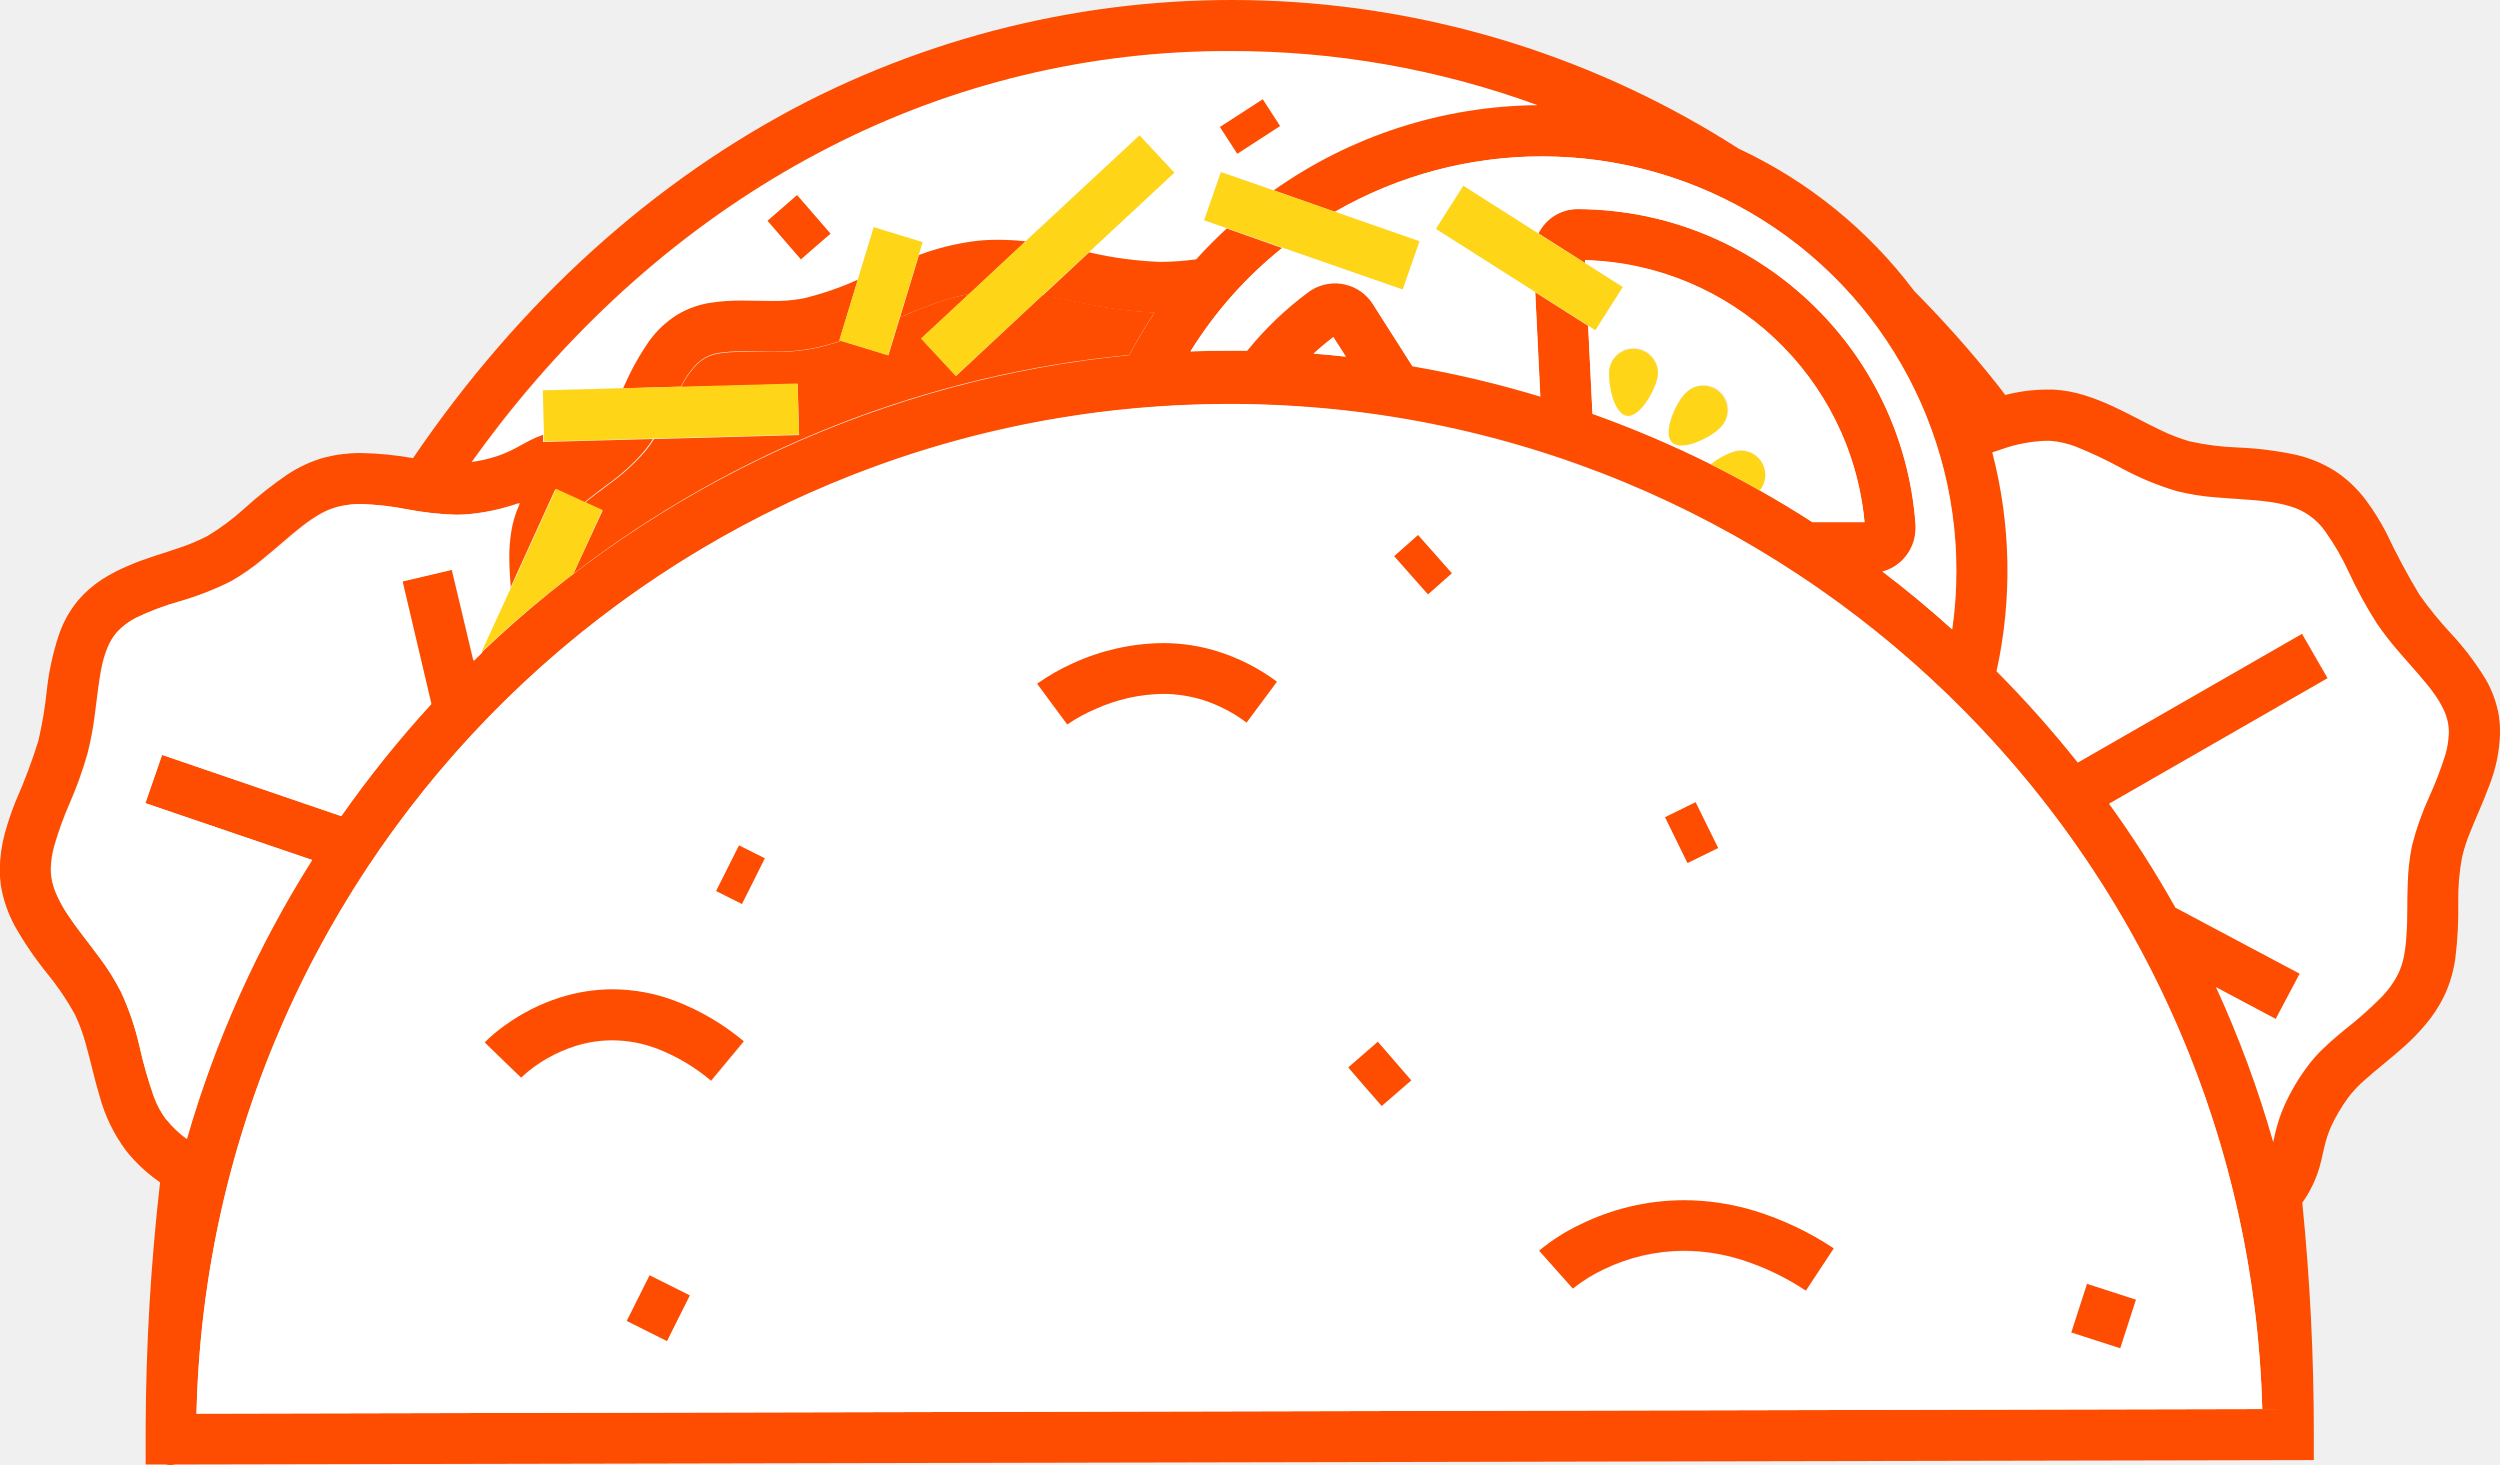
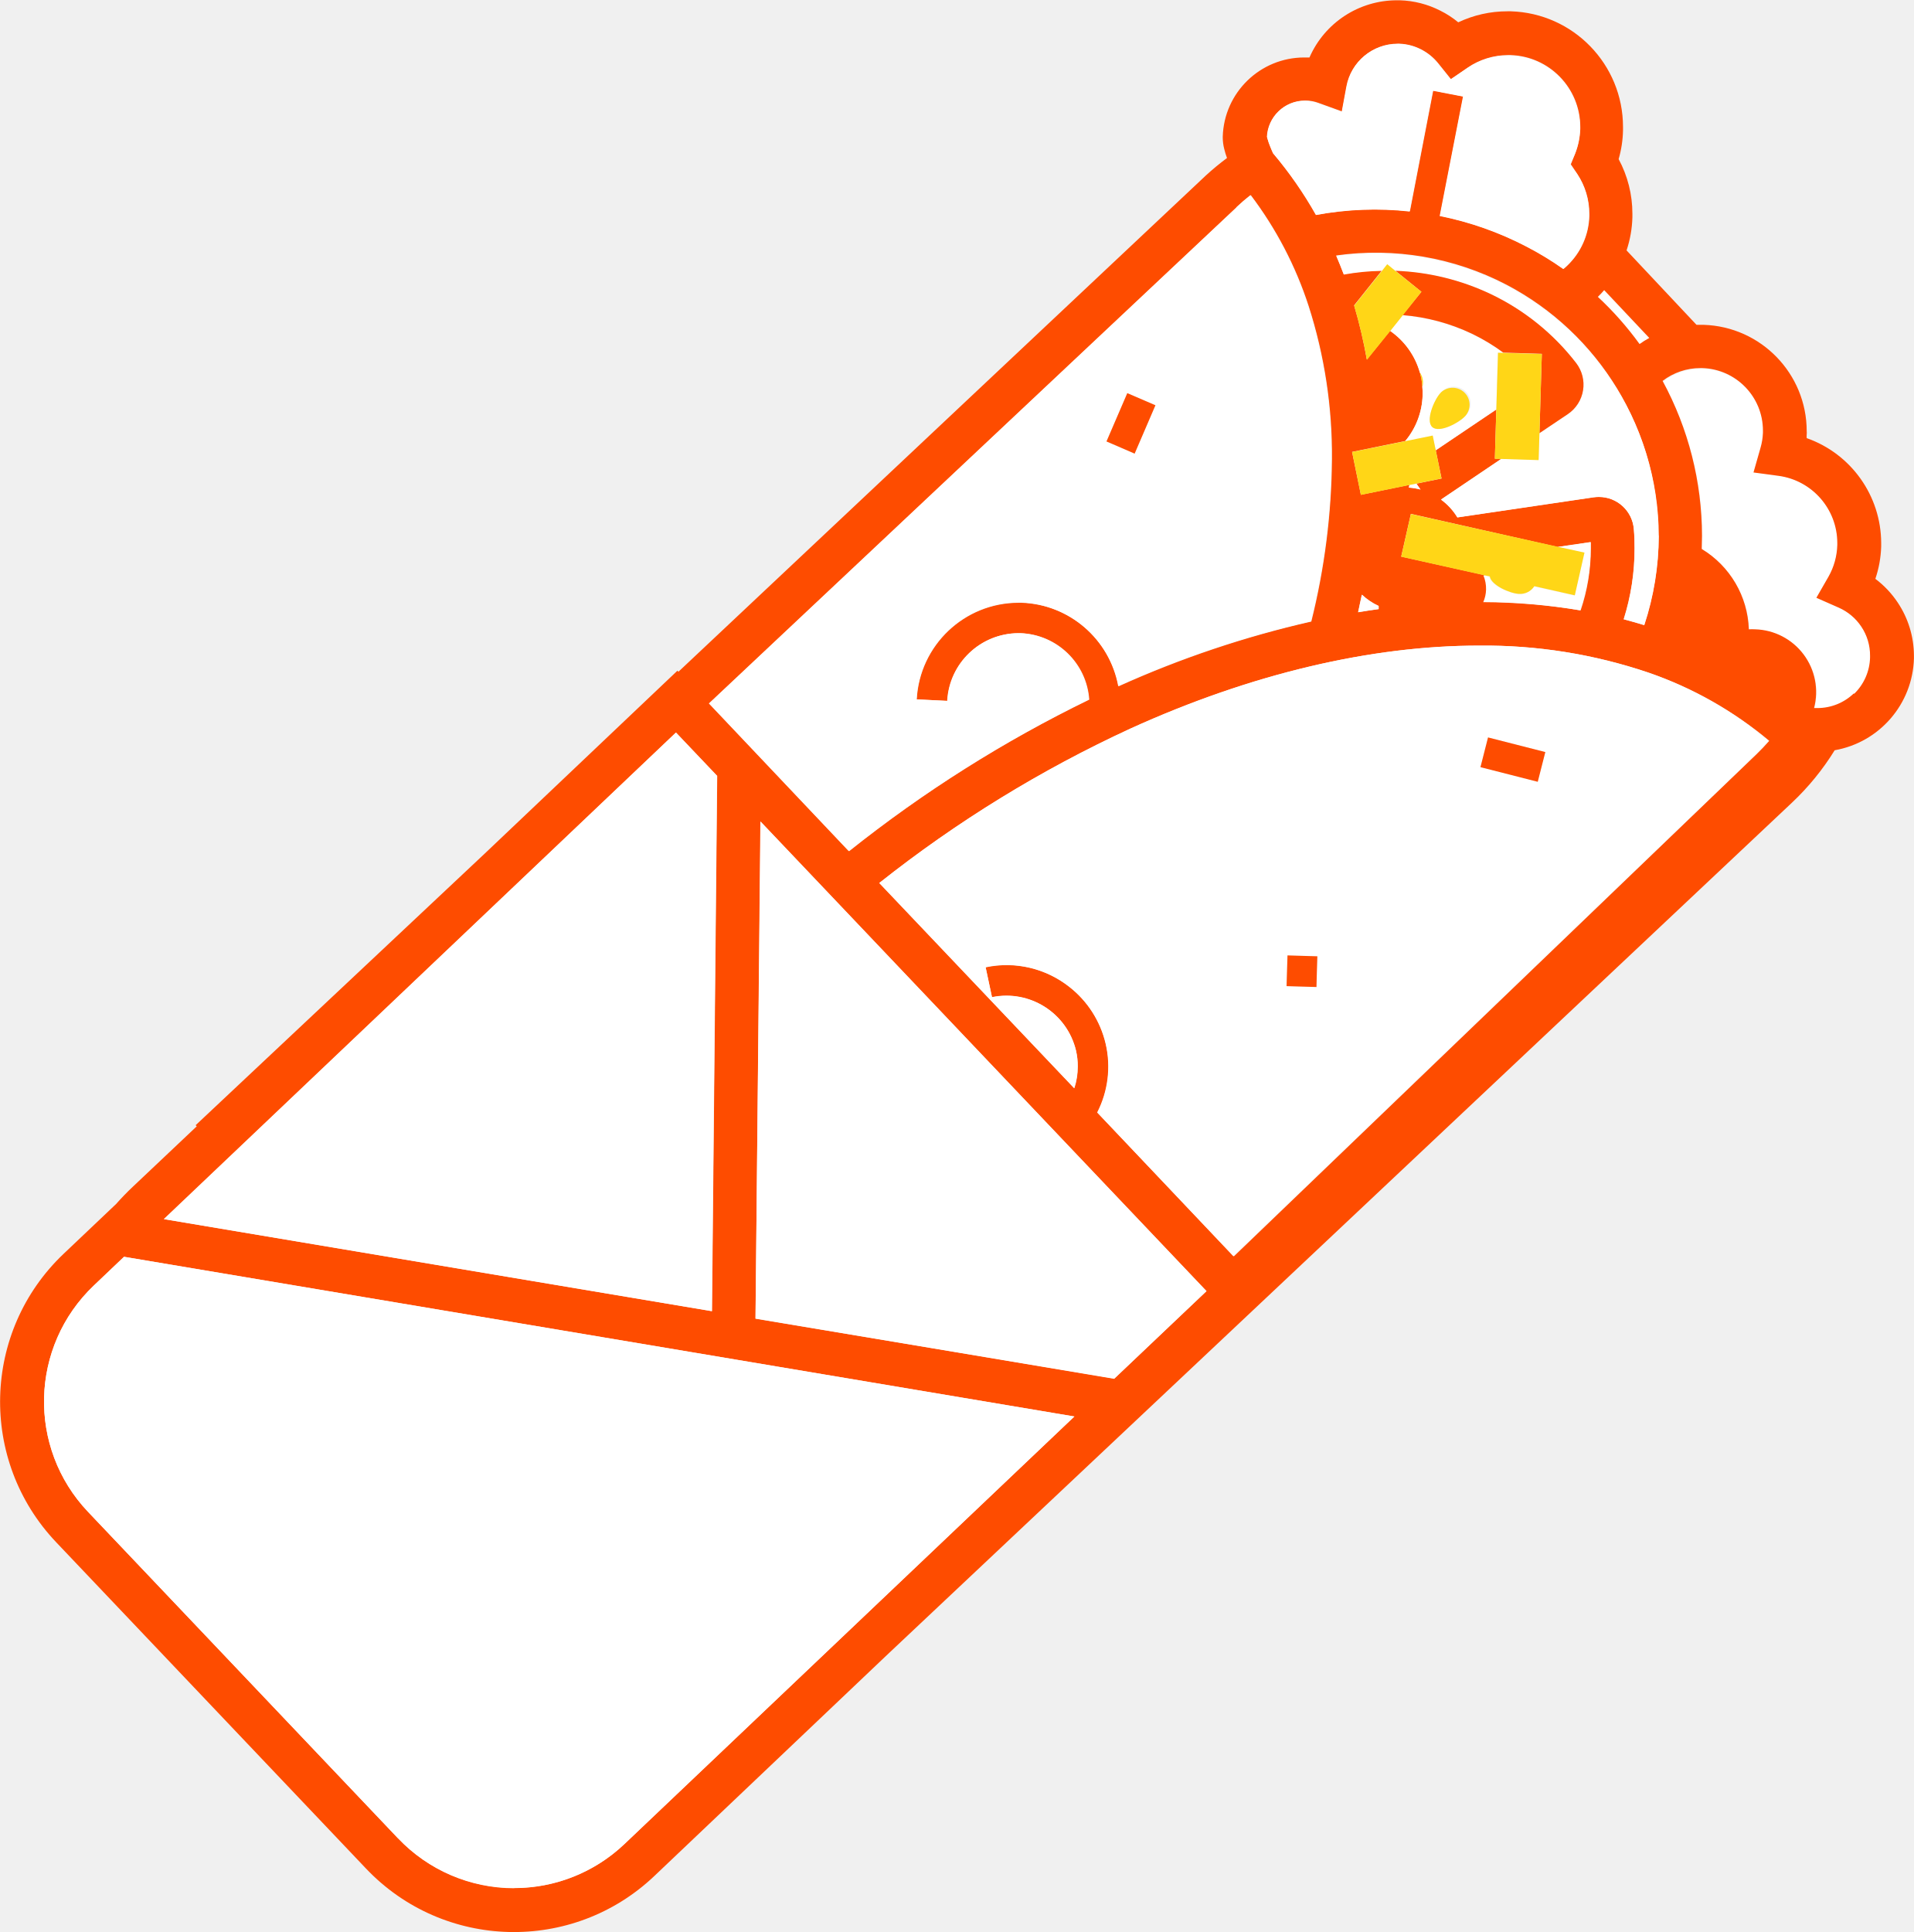
- <svg xmlns="http://www.w3.org/2000/svg" id="b2d6bf8c-a5b5-4c20-b9d7-345f7ef345c7" data-name="Layer 9" viewBox="0 0 346.71 203.17">
-   <path d="M154.94,169.15l.21-.45a36.44,36.44,0,0,1,3.41-6.1,14.17,14.17,0,0,1,3.93-3.67h0a12.91,12.91,0,0,1,4.57-1.63,27.09,27.09,0,0,1,4.41-.3c1.41,0,2.83.05,4.13.05a21.23,21.23,0,0,0,4.21-.33,41.31,41.31,0,0,0,7.67-2.62l2.2-7.28,6.78,2.06-.54,1.79c.36-.13.7-.26,1.08-.38a34.5,34.5,0,0,1,7-1.58,26,26,0,0,1,2.92-.14,33.89,33.89,0,0,1,3.77.21l15.82-14.7,4.83,5.18-11.83,11a52.7,52.7,0,0,0,9.92,1.33h.07a39.6,39.6,0,0,0,4.87-.36c.75-.83,1.51-1.65,2.31-2.43.63-.63,1.28-1.25,1.93-1.85l-3.12-1.09,2.31-6.72,7.28,2.53a64.3,64.3,0,0,1,36.64-11.8,123.44,123.44,0,0,0-42.7-7.53,120.47,120.47,0,0,0-55.31,13.31c-17.06,8.72-32.5,21.59-45.53,38.2-1.41,1.78-2.75,3.6-4.08,5.46a19.41,19.41,0,0,0,3.69-.87,17.35,17.35,0,0,0,3-1.37c.64-.35,1.36-.76,2.22-1.15.31-.13.64-.27,1-.39l-.16-6.12Z" transform="translate(-68.52 -115.31)" style="fill:#fff" />
-   <path d="M407.67,220.05a11.79,11.79,0,0,0,.5-3.18,6.58,6.58,0,0,0-.08-1.09,7.53,7.53,0,0,0-.66-2.13,14.76,14.76,0,0,0-1.42-2.31c-1.18-1.62-2.83-3.38-4.49-5.33a42.66,42.66,0,0,1-3.33-4.25,61.52,61.52,0,0,1-3.88-7.08,34.76,34.76,0,0,0-3.33-5.76,9,9,0,0,0-4.83-3.41,19.28,19.28,0,0,0-3-.63c-2.19-.31-4.72-.38-7.37-.62a31.09,31.09,0,0,1-5.42-.88,39.63,39.63,0,0,1-7.56-3.13,59.26,59.26,0,0,0-6.34-3,12.65,12.65,0,0,0-3.54-.81h-.67a20.15,20.15,0,0,0-6.09,1.16c-.43.13-.88.29-1.32.45a65.05,65.05,0,0,1,.59,30.36,153.54,153.54,0,0,1,11.26,12.66l31.1-17.85,3.54,6.14L361,226.78a150.47,150.47,0,0,1,9.21,14.38l17.24,9.17-1.66,3.13h0l-1.67,3.12-8.29-4.41a148.66,148.66,0,0,1,7.92,21.51c0-.2.09-.42.15-.65a23.57,23.57,0,0,1,1-3.45,28.46,28.46,0,0,1,3.39-6.13,20.58,20.58,0,0,1,2.58-2.93c.92-.88,1.88-1.69,2.84-2.47a54.2,54.2,0,0,0,5.14-4.56,13.46,13.46,0,0,0,2.23-3.12,9.83,9.83,0,0,0,.78-2.37,19.47,19.47,0,0,0,.37-3c.14-2.12.08-4.6.19-7.18a29.72,29.72,0,0,1,.63-5.31,39.2,39.2,0,0,1,2.38-6.75A51.26,51.26,0,0,0,407.67,220.05Z" transform="translate(-68.52 -115.31)" style="fill:#fff" />
-   <polygon points="284.8 54.09 284.8 54.09 284.8 54.09 284.8 54.09" style="fill:#fe4c00" />
-   <path d="M415.1,214.74a15.18,15.18,0,0,0-1.9-5.3,38.82,38.82,0,0,0-4.7-6.19,53.33,53.33,0,0,1-4.42-5.42,95.23,95.23,0,0,1-4.6-8.59,33.24,33.24,0,0,0-2.88-4.61,17.07,17.07,0,0,0-4.25-4,17.65,17.65,0,0,0-5.48-2.26,48,48,0,0,0-8-1,36.67,36.67,0,0,1-6.68-.85,25.21,25.21,0,0,1-4-1.54c-2.12-1-4.35-2.26-6.78-3.38a32.24,32.24,0,0,0-3.83-1.48,18,18,0,0,0-4.25-.78c-.36,0-.7,0-1.08,0a23.27,23.27,0,0,0-5.63.75c-.4-.52-.79-1.05-1.2-1.56A155.05,155.05,0,0,0,334,155.68a64.71,64.71,0,0,0-24.37-19.76,130.18,130.18,0,0,0-129.14-6.55c-21.15,10.82-39.82,27.62-54.69,49.48a44.7,44.7,0,0,0-7.21-.71,20.12,20.12,0,0,0-5.12.63h0a18.31,18.31,0,0,0-5.08,2.34,56,56,0,0,0-6,4.74,32,32,0,0,1-5.14,3.82,27.65,27.65,0,0,1-3.81,1.6c-2.12.75-4.62,1.41-7.08,2.48a24.22,24.22,0,0,0-3.68,1.91,15.51,15.51,0,0,0-3.34,2.92,15.24,15.24,0,0,0-2.73,5A37.38,37.38,0,0,0,75,211.15a55.51,55.51,0,0,1-1.16,6.9,74.68,74.68,0,0,1-3.07,8.19,40.85,40.85,0,0,0-1.57,4.6,20.2,20.2,0,0,0-.71,5.07,16.3,16.3,0,0,0,.15,2.21h0a18,18,0,0,0,1.93,5.61,48.65,48.65,0,0,0,4.55,6.66A36.84,36.84,0,0,1,78.91,256h0a23.91,23.91,0,0,1,1.48,4c.65,2.24,1.17,4.76,1.94,7.32A22.57,22.57,0,0,0,86,274.89l.71.93-.71-.93a22,22,0,0,0,4.4,4.17l.32.23a308.76,308.76,0,0,0-2,34v1.65h0v3.47H91.5a2.94,2.94,0,0,0,1.32,0l296.59-.61v-3.54a319.87,319.87,0,0,0-1.6-32.16,15.85,15.85,0,0,0,1.41-2.38,16,16,0,0,0,1.18-3.3c.18-.71.31-1.42.46-2a16.41,16.41,0,0,1,.92-2.83,23.64,23.64,0,0,1,2.35-4,15.74,15.74,0,0,1,2.44-2.59c1.56-1.41,3.54-2.9,5.54-4.71a29.16,29.16,0,0,0,2.88-3,19.36,19.36,0,0,0,2.45-3.75,17.93,17.93,0,0,0,1.6-5.36,55.86,55.86,0,0,0,.4-7.65,31.62,31.62,0,0,1,.53-6.37,22.9,22.9,0,0,1,1.16-3.54c.76-1.92,1.74-4,2.57-6.25a21.59,21.59,0,0,0,1.54-7.44A15.38,15.38,0,0,0,415.1,214.74Zm-12.66,23.12c-.11,2.58,0,5-.18,7.18a22.37,22.37,0,0,1-.37,3,10.32,10.32,0,0,1-.79,2.37,13.17,13.17,0,0,1-2.23,3.12,53,53,0,0,1-5.14,4.56c-.94.78-1.9,1.59-2.83,2.47a19.41,19.41,0,0,0-2.58,2.93,28.07,28.07,0,0,0-3.4,6.13,24.86,24.86,0,0,0-1,3.45c-.05.23-.1.45-.14.65a150.11,150.11,0,0,0-7.95-21.52l8.29,4.41,1.66-3.13,1.66-3.13-17.23-9.16A149.92,149.92,0,0,0,361,226.77l30.31-17.41-3.54-6.14-31.1,17.86a152.18,152.18,0,0,0-11.27-12.67,64.92,64.92,0,0,0-.59-30.36l1.33-.45a20.41,20.41,0,0,1,6.09-1.16h.67a12.75,12.75,0,0,1,3.54.82,60.11,60.11,0,0,1,6.34,3,40.23,40.23,0,0,0,7.55,3.14,32.18,32.18,0,0,0,5.43.88c2.65.23,5.18.31,7.36.61a19.4,19.4,0,0,1,3,.63,9,9,0,0,1,4.83,3.42,35,35,0,0,1,3.33,5.75,60.16,60.16,0,0,0,3.88,7.09,43.84,43.84,0,0,0,3.33,4.25c1.68,1.94,3.31,3.7,4.49,5.32a14.8,14.8,0,0,1,1.41,2.32,7.49,7.49,0,0,1,.67,2.12,8,8,0,0,1,.08,1.09,12.21,12.21,0,0,1-.51,3.18,51.26,51.26,0,0,1-2.21,5.75,39.8,39.8,0,0,0-2.38,6.75A29.53,29.53,0,0,0,402.44,237.86ZM91.52,270.54h0a12.51,12.51,0,0,1-1.7-3.21,62.67,62.67,0,0,1-1.93-6.75,38,38,0,0,0-2.62-7.75L85,252.3l.26.53a32.13,32.13,0,0,0-2.91-4.66c-1.57-2.12-3.18-4.09-4.4-5.94a18.33,18.33,0,0,1-1.52-2.7,9.28,9.28,0,0,1-.78-2.46,10,10,0,0,1-.1-1.22,12.86,12.86,0,0,1,.49-3.26,48,48,0,0,1,2.13-5.88,54.13,54.13,0,0,0,2.48-6.91,43.6,43.6,0,0,0,1-5.31c.35-2.56.59-5,1-6.89a14.68,14.68,0,0,1,.81-2.59,7.38,7.38,0,0,1,1.14-1.88,9,9,0,0,1,2.59-2,34.72,34.72,0,0,1,6.11-2.39,42.57,42.57,0,0,0,7.25-2.83,30.72,30.72,0,0,0,4.42-3.09c2-1.62,3.81-3.29,5.51-4.6a22,22,0,0,1,2.48-1.67,9.84,9.84,0,0,1,2.3-.94h0a12,12,0,0,1,3.27-.39,38.1,38.1,0,0,1,6.21.71,44.94,44.94,0,0,0,6.94.77q.91,0,1.83-.09h0a29.47,29.47,0,0,0,6.63-1.42l.3-.12-.15.3a15.13,15.13,0,0,0-1.09,3.72,22,22,0,0,0-.26,3.54c0,1.46.11,2.83.2,4.11v.43l6.37-14,4,1.84c.91-.76,2-1.55,3.11-2.41a29,29,0,0,0,5.29-4.79,16.77,16.77,0,0,0,1.15-1.61l-15.23.41v-1c-.34.13-.7.26-1,.39-.87.39-1.58.8-2.23,1.15a18.19,18.19,0,0,1-3,1.38,20.18,20.18,0,0,1-3.69.86q2-2.79,4.08-5.46c13-16.61,28.48-29.48,45.53-38.2A120.59,120.59,0,0,1,239,122.39a123.17,123.17,0,0,1,42.78,7.51,64.29,64.29,0,0,0-36.59,11.8l8.5,3a57.45,57.45,0,0,1,85.58,57.9q-4.65-4.19-9.65-8a6.11,6.11,0,0,0,2.79-1.62,6.21,6.21,0,0,0,1.8-4.38,2.94,2.94,0,0,0,0-.42,47.18,47.18,0,0,0-46.85-43.86h0a6,6,0,0,0-5.46,3.37l6.46,4.1v-.37a40.1,40.1,0,0,1,38.74,36.32h-7.23c-2.38-1.54-4.81-3-7.29-4.4-2.22-1.26-4.48-2.46-6.77-3.62a150.77,150.77,0,0,0-16.44-7l-.6-12.22-7.33-4.65.71,14.48a148,148,0,0,0-17.74-4.21l-5.49-8.62a6.23,6.23,0,0,0-8.6-1.9l-.34.23a47.15,47.15,0,0,0-8.5,8.14H239c-1.81,0-3.6,0-5.4.11a57,57,0,0,1,12.75-14.36L238.66,147c-.66.6-1.3,1.22-1.93,1.85-.8.78-1.56,1.6-2.31,2.43a39.74,39.74,0,0,1-4.87.36h-.08a52.49,52.49,0,0,1-9.91-1.33l-6.44,6c1.42.24,2.9.53,4.4.83a67.32,67.32,0,0,0,11.12,1.54,64.75,64.75,0,0,0-3.5,5.89,151.1,151.1,0,0,0-89.88,41.29l-1.1,1.07-3-12.62-6.89,1.62,4,17a152.75,152.75,0,0,0-12.49,15.54L91,220l-2.3,6.7,23.13,7.88a150.18,150.18,0,0,0-17.37,38.68,15.09,15.09,0,0,1-2.88-2.71Zm4.25,40.82a143.29,143.29,0,0,1,286.49-.64Zm157.66-149.3,1.72,2.71c-1.48-.16-3-.3-4.46-.42C251.59,163.55,252.5,162.79,253.43,162.06Z" transform="translate(-68.52 -115.31)" style="fill:#fe4c00" />
-   <path d="M94.4,273.26a149.93,149.93,0,0,1,17.38-38.69l-23.13-7.88L91,220l24.87,8.5a152.87,152.87,0,0,1,12.49-15.55l-4-17,6.89-1.62,3,12.62,1.1-1.07,4-8.71v-.43c-.09-1.27-.19-2.65-.2-4.11a22,22,0,0,1,.27-3.54,14.52,14.52,0,0,1,1.09-3.71h0c0-.11.1-.2.15-.31l-.31.12a29.47,29.47,0,0,1-6.63,1.42h0c-.6.06-1.21.09-1.82.09a43.74,43.74,0,0,1-6.94-.77,38.23,38.23,0,0,0-6.21-.71,12.07,12.07,0,0,0-3.28.39h0a10.11,10.11,0,0,0-2.3,1,21.82,21.82,0,0,0-2.47,1.67c-1.71,1.31-3.51,3-5.52,4.6a30.24,30.24,0,0,1-4.41,3,42.89,42.89,0,0,1-7.25,2.83A35.61,35.61,0,0,0,87.33,201a9.14,9.14,0,0,0-2.59,2A7.16,7.16,0,0,0,83.6,205a14.29,14.29,0,0,0-.86,2.64c-.45,2-.71,4.33-1,6.89a43.6,43.6,0,0,1-1,5.31,54.13,54.13,0,0,1-2.48,6.91,48,48,0,0,0-2.13,5.88,12.86,12.86,0,0,0-.49,3.26,8.35,8.35,0,0,0,.09,1.22,9.62,9.62,0,0,0,.76,2.46,17.91,17.91,0,0,0,1.5,2.67c1.21,1.85,2.84,3.81,4.39,5.94a30.93,30.93,0,0,1,2.92,4.67l-.26-.54.26.54a38,38,0,0,1,2.62,7.74,61,61,0,0,0,1.95,6.78,12.64,12.64,0,0,0,1.74,3.21h0A14.94,14.94,0,0,0,94.4,273.26Z" transform="translate(-68.52 -115.31)" style="fill:#fff" />
-   <polygon points="0.24 123.41 0.15 122.82 0.15 122.82 0.24 123.41" style="fill:#fe4c00" />
-   <polygon points="65.28 71.22 65.05 71.24 65.05 71.24 65.28 71.22" style="fill:#fe4c00" />
-   <path d="M148.05,194.87a149.63,149.63,0,0,1,77.09-30.33,64.75,64.75,0,0,1,3.5-5.89,67.06,67.06,0,0,1-11.12-1.56c-1.51-.31-3-.6-4.41-.84l-12,11.2-4.82-5.19,6.68-6.22a38,38,0,0,0-6.57,2c-1,.4-2,.83-3.06,1.27l-1.61,5.27-6.55-2a32.93,32.93,0,0,1-3.92,1.08h0a27.78,27.78,0,0,1-5.61.46c-1.49,0-2.88,0-4.14,0a20.48,20.48,0,0,0-3.22.2,5.85,5.85,0,0,0-2.07.71h0a6.33,6.33,0,0,0-1.46,1.27,12.55,12.55,0,0,0-1.42,2c-.13.22-.25.46-.37.71l16.18-.44.2,7.08-20.12.55a16.77,16.77,0,0,1-1.15,1.61,29.26,29.26,0,0,1-5.28,4.79c-1.14.86-2.21,1.65-3.12,2.41l2.42,1.1Z" transform="translate(-68.52 -115.31)" style="fill:#fe4c00" />
-   <polygon points="93.97 43.63 93.97 43.63 93.97 43.63 93.97 43.63" style="fill:#fe4c00" />
-   <path d="M210.75,148.78a33.89,33.89,0,0,0-3.77-.21,26.12,26.12,0,0,0-2.93.14,34.8,34.8,0,0,0-7,1.58l-1.08.38-2.63,8.65c1-.44,2-.87,3.06-1.27a37.5,37.5,0,0,1,6.57-2Z" transform="translate(-68.52 -115.31)" style="fill:#fe4c00" />
-   <polygon points="71.84 70.02 71.84 70.02 71.84 70.02 71.84 70.02" style="fill:#fe4c00" />
-   <path d="M187.48,154.1a41.31,41.31,0,0,1-7.67,2.62,21.23,21.23,0,0,1-4.21.33c-1.31,0-2.69-.05-4.13-.05a27.09,27.09,0,0,0-4.41.3,12.91,12.91,0,0,0-4.57,1.63,14.17,14.17,0,0,0-3.93,3.67,36.44,36.44,0,0,0-3.41,6.1l-.21.45,8-.22c.13-.24.25-.48.38-.71a12.55,12.55,0,0,1,1.42-2,6.33,6.33,0,0,1,1.46-1.27h0a5.66,5.66,0,0,1,2.07-.71,20.41,20.41,0,0,1,3.22-.2c1.26,0,2.65.05,4.14.05a27.79,27.79,0,0,0,5.61-.47h0a31.1,31.1,0,0,0,3.92-1.07l-.22-.07Z" transform="translate(-68.52 -115.31)" style="fill:#fe4c00" />
-   <path d="M148.05,194.87l4-8.84-2.42-1.1-4-1.84-6.37,14-4,8.71A151.08,151.08,0,0,1,148.05,194.87Z" transform="translate(-68.52 -115.31)" style="fill:#ffd617" />
-   <path d="M263.05,155.45l-16.66-5.81A56.56,56.56,0,0,0,233.64,164c1.79-.07,3.59-.11,5.39-.11h2.43a46.5,46.5,0,0,1,8.5-8.14,6.34,6.34,0,0,1,3.69-1.21,6.23,6.23,0,0,1,5.24,2.88l5.49,8.63a147.49,147.49,0,0,1,17.74,4.2l-.7-14.48-13.76-8.72,3.8-6,10.39,6.61a6.07,6.07,0,0,1,5.46-3.37h0a47.19,47.19,0,0,1,46.86,43.86v.42a6.29,6.29,0,0,1-1.8,4.38,6.16,6.16,0,0,1-2.79,1.62q5,3.79,9.64,8a56.55,56.55,0,0,0,.58-8.12,57.47,57.47,0,0,0-86.16-49.78l11.74,4.09Z" transform="translate(-68.52 -115.31)" style="fill:#fff" />
-   <path d="M289.77,161.1l-1-.65.6,12.22a150.77,150.77,0,0,1,16.44,7,10.13,10.13,0,0,1,3.36-1.81,3.36,3.36,0,0,1,3.39,5.43c2.47,1.42,4.9,2.84,7.28,4.4h7.26a40.1,40.1,0,0,0-38.75-36.32v.37l5.25,3.34Zm12.43,8.82a3.39,3.39,0,1,1,5,4.56l-.14.15c-1.29,1.34-5.32,3.34-6.67,2s.47-5.4,1.79-6.75Zm-6.6-6.33a3.41,3.41,0,0,1,2.84,3.88h0c-.29,1.84-2.45,5.78-4.29,5.49s-2.69-4.7-2.4-6.56A3.39,3.39,0,0,1,295.6,163.59Z" transform="translate(-68.52 -115.31)" style="fill:#fff" />
-   <path d="M291.73,166.41c-.29,1.86.54,6.27,2.39,6.56s4-3.65,4.3-5.49a3.39,3.39,0,0,0-6.69-1.07Z" transform="translate(-68.52 -115.31)" style="fill:#ffd617" />
-   <path d="M307.08,174.63a3.39,3.39,0,1,0-4.74-4.86l-.14.15c-1.29,1.35-3.14,5.45-1.79,6.75S305.79,176,307.08,174.63Z" transform="translate(-68.52 -115.31)" style="fill:#ffd617" />
-   <path d="M313.24,180.39a3.39,3.39,0,0,0-4.09-2.49,10.13,10.13,0,0,0-3.36,1.81c2.29,1.16,4.55,2.36,6.77,3.62A3.35,3.35,0,0,0,313.24,180.39Z" transform="translate(-68.52 -115.31)" style="fill:#ffd617" />
-   <path d="M255.18,164.77l-1.75-2.71a35.34,35.34,0,0,0-2.74,2.29C252.21,164.46,253.7,164.61,255.18,164.77Z" transform="translate(-68.52 -115.31)" style="fill:#fff" />
-   <path d="M340.13,213.14A143.28,143.28,0,0,0,95.77,311.36l286.49-.64A143,143,0,0,0,340.13,213.14ZM164.19,295l-1.59,3.17h0L161,301.29l-5.59-2.79,3.18-6.33Zm-4.46-34.18a17.87,17.87,0,0,0-6.27-1.17,16.8,16.8,0,0,0-5,.77,19.54,19.54,0,0,0-4,1.74,18.9,18.9,0,0,0-3.62,2.67l-1.05-1-4-3.89a22.16,22.16,0,0,1,2.88-2.41,27.08,27.08,0,0,1,7.53-3.8,23.9,23.9,0,0,1,7.31-1.14,24.9,24.9,0,0,1,8.75,1.62,33.81,33.81,0,0,1,9.46,5.58l-4.49,5.48A26.63,26.63,0,0,0,159.73,260.78ZM173,237.52h0l-1.59,3.17-3.59-1.8,3.18-6.33,3.59,1.8L173,237.52Zm128-5.66h0l-1.56-3.18,4.25-2.09,3.13,6.38-4.25,2.09L301,231.88Zm-45.48,31.53,4.1-3.54,4.64,5.35-4.1,3.54-2.33-2.67h0Zm54.37,26.68a26.71,26.71,0,0,0-7.79-1.19A25.84,25.84,0,0,0,291,291.4a21.91,21.91,0,0,0-4.3,2.67l-.9-1L282,288.78a27.77,27.77,0,0,1,5.59-3.57,32.51,32.51,0,0,1,14.51-3.42,34.22,34.22,0,0,1,9.85,1.48,42.65,42.65,0,0,1,10.91,5.17L319,294.37a35.64,35.64,0,0,0-9.08-4.35Zm-43.32-92.32-2.34-2.65h0l-2.35-2.66,3.32-2.93,4.69,5.3Zm-36.83,6.75a25.81,25.81,0,0,1,7.76,1.19,27.63,27.63,0,0,1,8.14,4.16l-4.2,5.67a20.54,20.54,0,0,0-6-3.12,18.85,18.85,0,0,0-5.63-.86,23.43,23.43,0,0,0-9.24,2.06,22.11,22.11,0,0,0-4,2.18h0L215.23,214l-2.83-3.83a29.84,29.84,0,0,1,5-2.84,30.48,30.48,0,0,1,12.31-2.79Zm126,95.62,2.21-6.76,6.78,2.19-1.09,3.37h0l-1.09,3.37Z" transform="translate(-68.52 -115.31)" style="fill:#fff" />
-   <path d="M171.67,259.72a33.58,33.58,0,0,0-9.46-5.58,24.68,24.68,0,0,0-8.75-1.63,24.22,24.22,0,0,0-7.31,1.15,26.81,26.81,0,0,0-7.53,3.8,21.39,21.39,0,0,0-2.88,2.41l4,3.88,1.05,1a18.9,18.9,0,0,1,3.62-2.67,20.1,20.1,0,0,1,4-1.74,17.12,17.12,0,0,1,5-.76,17.65,17.65,0,0,1,6.27,1.17,26.39,26.39,0,0,1,7.45,4.43Z" transform="translate(-68.52 -115.31)" style="fill:#fe4c00" />
-   <path d="M212.35,210.13l2.83,3.83,1.35,1.82h0a22.11,22.11,0,0,1,4-2.18,23.43,23.43,0,0,1,9.24-2.06,18.85,18.85,0,0,1,5.63.86,20.54,20.54,0,0,1,6,3.12l4.21-5.67a27.53,27.53,0,0,0-8.1-4.16,25.2,25.2,0,0,0-7.76-1.19,30.62,30.62,0,0,0-12.38,2.77A29.5,29.5,0,0,0,212.35,210.13Z" transform="translate(-68.52 -115.31)" style="fill:#fe4c00" />
-   <path d="M322.83,288.44a42.44,42.44,0,0,0-10.92-5.19,33.87,33.87,0,0,0-9.84-1.49,32.75,32.75,0,0,0-14.51,3.42,26.85,26.85,0,0,0-5.59,3.58l3.78,4.25.9,1a21.28,21.28,0,0,1,4.31-2.68,25.59,25.59,0,0,1,11.11-2.56,26.76,26.76,0,0,1,7.79,1.19,35.41,35.41,0,0,1,9.1,4.34Z" transform="translate(-68.52 -115.31)" style="fill:#fe4c00" />
-   <polygon points="195.72 149.83 191.08 144.47 186.98 148.04 189.3 150.72 191.62 153.38 195.72 149.83" style="fill:#fe4c00" />
-   <polygon points="115.18 32.4 110.54 27.05 106.44 30.62 108.76 33.3 111.07 35.97 115.18 32.4" style="fill:#fe4c00" />
-   <polygon points="102.49 117.24 99.31 123.57 102.9 125.37 104.49 122.2 106.07 119.03 102.49 117.24" style="fill:#fe4c00" />
-   <polygon points="234.03 119.69 238.28 117.6 235.15 111.25 230.91 113.33 232.47 116.51 234.03 119.69" style="fill:#fe4c00" />
-   <polygon points="90.09 176.86 86.92 183.19 92.5 185.99 94.08 182.82 95.67 179.65 90.09 176.86" style="fill:#fe4c00" />
-   <polygon points="193.35 77.13 195.69 79.78 198.04 82.43 201.35 79.5 196.66 74.2 193.35 77.13" style="fill:#fe4c00" />
-   <polygon points="175.12 13.76 172.15 15.69 169.18 17.61 171.59 21.33 177.53 17.48 175.12 13.76" style="fill:#fe4c00" />
-   <polygon points="295.13 183.61 296.22 180.25 289.44 178.05 287.26 184.79 294.04 186.98 295.13 183.61" style="fill:#fe4c00" />
-   <polygon points="158.04 18.77 142.22 33.47 134.41 40.74 127.72 46.95 132.54 52.14 144.58 40.94 151.03 34.96 162.87 23.95 158.04 18.77" style="fill:#ffd617" />
-   <polygon points="127.41 35.36 127.95 33.58 121.17 31.51 118.96 38.79 116.39 47.22 116.61 47.28 123.16 49.28 124.77 44.01 127.41 35.36" style="fill:#ffd617" />
-   <polygon points="110.61 53.18 94.43 53.62 86.41 53.84 75.28 54.14 75.44 60.25 75.47 61.22 90.7 60.81 110.81 60.27 110.61 53.18" style="fill:#ffd617" />
-   <polygon points="167 30.55 170.13 31.64 177.86 34.34 194.53 40.14 196.86 33.46 185.12 29.36 176.61 26.4 169.33 23.87 167 30.55" style="fill:#ffd617" />
-   <polygon points="199.14 31.74 212.9 40.49 220.22 45.14 221.24 45.8 225.04 39.82 219.79 36.48 213.32 32.37 202.94 25.77 199.14 31.74" style="fill:#ffd617" />
+ <svg xmlns="http://www.w3.org/2000/svg" id="abd5c793-015f-437f-995e-5a67ec9888e9" data-name="Layer 11" viewBox="0 0 328.41 331.47">
+   <path d="M344.54,111.68a55.72,55.72,0,0,1,7.16,8.1,15.12,15.12,0,0,1,1.67-1l-7.76-8.21A10.74,10.74,0,0,1,344.54,111.68Z" transform="translate(-70.37 -60.75)" style="fill:#fff" />
+   <path d="M391.27,173.24a8.93,8.93,0,0,0-1.5-5,9,9,0,0,0-3.89-3.26l-3.82-1.69,2.08-3.62a11.53,11.53,0,0,0,1.5-5.43v-.36a11.62,11.62,0,0,0-10.07-11.51l-4.3-.58,1.24-4.18a10.79,10.79,0,0,0,.43-2.64v-.33A10.73,10.73,0,0,0,362.53,124h-.33a10.64,10.64,0,0,0-6.48,2.21,55.78,55.78,0,0,1,6.76,26.57c0,.75,0,1.5-.05,2.25a16.73,16.73,0,0,1,8.09,13.78,9.91,9.91,0,0,1,1.09,0,10.8,10.8,0,0,1,10.46,11.11,11.49,11.49,0,0,1-.35,2.4h.6a9,9,0,0,0,9-8.72Z" transform="translate(-70.37 -60.75)" style="fill:#fff" />
+   <polygon points="292.38 55.7 292.39 55.71 292.39 55.71 292.38 55.7" style="fill:#fe4c00" />
+   <path d="M396,164.13a16.52,16.52,0,0,0-3.84-4.07,19.07,19.07,0,0,0,1-5.56v-.58a19.14,19.14,0,0,0-12.78-18,3.49,3.49,0,0,1,0-.64,2.61,2.61,0,0,0,0-.56,18.26,18.26,0,0,0-17.7-18.24h-1.21l-12-12.77a19.53,19.53,0,0,0,1-5.67V97.4a19.69,19.69,0,0,0-2.36-9.35,19.17,19.17,0,0,0,.75-4.93v-.6a19.85,19.85,0,0,0-19.25-19.83h-.6a19.62,19.62,0,0,0-8.42,1.89,15.87,15.87,0,0,0-3.08-2,16.31,16.31,0,0,0-6.95-1.78h-.5a16.37,16.37,0,0,0-15,9.81h-.88a14,14,0,0,0-14,13.59v.14a8,8,0,0,0,.25,1.95,13.59,13.59,0,0,0,.48,1.57,45.25,45.25,0,0,0-3.63,3L186.78,176l-.17-.18-33.07,31.38-49.6,46.6.19.19L93.2,264.32q-1.53,1.44-2.91,3l-9,8.54h0A35,35,0,0,0,80,325.34h0l53.18,56,2-1.92h0l-2,1.92a35,35,0,0,0,49.46,1.28h0l40-38L377.84,198.47a44.26,44.26,0,0,0,7.34-9,16.46,16.46,0,0,0,13.6-15.73v-.51A16.47,16.47,0,0,0,396,164.13Zm-7.52,15.57a9,9,0,0,1-6.25,2.53h-.59a10.77,10.77,0,0,0-10.11-13.51,9.73,9.73,0,0,0-1.08,0,16.75,16.75,0,0,0-8.09-13.79c0-.75.05-1.5.05-2.25a55.81,55.81,0,0,0-6.76-26.58,10.63,10.63,0,0,1,6.48-2.2h.33a10.73,10.73,0,0,1,10.41,10.73V135a10.71,10.71,0,0,1-.43,2.63l-1.19,4.18,4.31.58a11.64,11.64,0,0,1,10.07,11.51v.36a11.66,11.66,0,0,1-1.51,5.43l-2.08,3.62,3.83,1.69a9,9,0,0,1,3.88,3.26,8.85,8.85,0,0,1,1.5,5v.28a9,9,0,0,1-2.75,6.27ZM138.66,376.13h0l-53.18-56a27.47,27.47,0,0,1,1-38.84l0,0h0l5.17-4.92,163.07,27.4-77.2,73.35a27.48,27.48,0,0,1-38.84-1ZM294.28,78h.23a6.42,6.42,0,0,1,2,.37l4.15,1.5.81-4.33a8.9,8.9,0,0,1,8.74-7.3h.28a8.8,8.8,0,0,1,3.76,1,9,9,0,0,1,2.92,2.38l2.18,2.72,2.87-2a12.26,12.26,0,0,1,6.94-2.14h.37a12.34,12.34,0,0,1,12,12.31v.38a12.49,12.49,0,0,1-.87,4.19l-.76,1.84L341,90.58a12.3,12.3,0,0,1,2.09,6.85v.39a12.19,12.19,0,0,1-3.76,8.47c-.21.21-.44.41-.67.6a54.59,54.59,0,0,0-6.3-3.84,56.55,56.55,0,0,0-14.89-5.26l4-20.5-5.17-1-4,20.71a55.16,55.16,0,0,0-16.07.61A68.22,68.22,0,0,0,288.81,87c-.19-.42-.36-.82-.49-1.16a10.39,10.39,0,0,1-.45-1.29c0-.15-.06-.27-.07-.33A6.5,6.5,0,0,1,294.28,78ZM285,94.24a64.39,64.39,0,0,1,9.92,19,83.55,83.55,0,0,1,4,26.3,118.35,118.35,0,0,1-3.54,27.85,174.27,174.27,0,0,0-33.07,11.11,17.54,17.54,0,0,0-16.64-14.33h-.53a17.52,17.52,0,0,0-17.46,16.57l5.26.26h0a12.28,12.28,0,0,1,12.19-11.62h.36a12.26,12.26,0,0,1,11.79,11.4,221.53,221.53,0,0,0-41.19,26l-24-25.34,90.55-85.13h0C283.33,95.56,284.13,94.89,285,94.24Zm25.8,62,1.66-7.33,25.22,5.69,5.66-.83v1.12a32.89,32.89,0,0,1-1.75,10.59A103.62,103.62,0,0,0,325,164a5.7,5.7,0,0,0,.48-2.15,5.9,5.9,0,0,0-.46-2.45Zm63.13,31.64c-.7.8-1.43,1.57-2.21,2.32h0l-89.63,86.1-23.41-24.65a17.41,17.41,0,0,0,1.9-7.88,17.1,17.1,0,0,0-.45-3.9,17.32,17.32,0,0,0-6.24-9.77,17.36,17.36,0,0,0-14.4-3.38l1.1,5.14h0A12.26,12.26,0,0,1,255,241a11.45,11.45,0,0,1,.32,2.73,12.11,12.11,0,0,1-.59,3.72l-33.46-35.22a212.48,212.48,0,0,1,43.14-26.5c20.68-9.39,41.25-14.22,59.76-14.22a88,88,0,0,1,29.08,4.64,65.32,65.32,0,0,1,20.69,11.69Zm-67-23.15,0,.53c-1.17.16-2.35.34-3.52.54.21-1,.42-2,.62-3A10.7,10.7,0,0,0,306.89,164.7Zm48.05-12A49.37,49.37,0,0,1,352.48,168c-1.17-.36-2.34-.68-3.52-1a40.22,40.22,0,0,0,1.88-12.17c0-1.11,0-2.22-.13-3.34h0a6,6,0,0,0-6-5.49,6.65,6.65,0,0,0-.89.06h0l-23.38,3.45a10.53,10.53,0,0,0-2.81-3.06l10.37-7h-1.13l.25-8.43-10.39,7,1,4.83-4.32.88.69,1a10.81,10.81,0,0,0-2-.33,3.78,3.78,0,0,0,.1-.46l-8.32,1.7-1.51-7.36,9.11-1.86a12.85,12.85,0,0,0,3-7.86,10.75,10.75,0,0,0-.05-1.5,12.8,12.8,0,0,0-.43-2.46,13,13,0,0,0-5.1-7.12l-4,4.95a84.07,84.07,0,0,0-2.18-9.29l4.78-6a41.28,41.28,0,0,0-6.56.63c-.41-1.07-.85-2.14-1.3-3.19a48.48,48.48,0,0,1,29.2,5,48.65,48.65,0,0,1,26.08,43Zm-168.6,33.71,7.06,7.43-.89,91.83-94-15.78Zm14.5,15.26,76.53,80.57-15.83,15L200,287ZM351.7,119.78a55.72,55.72,0,0,0-7.16-8.1,15,15,0,0,0,1.09-1.16l7.74,8.21A15.12,15.12,0,0,0,351.7,119.78Z" transform="translate(-70.37 -60.75)" style="fill:#fe4c00" />
+   <path d="M287.8,84.29c0,.06,0,.17.07.32a10.53,10.53,0,0,0,.45,1.3c.13.34.3.75.49,1.15a68.7,68.7,0,0,1,7.35,10.58,55.16,55.16,0,0,1,16.07-.6l4-20.72,5.17,1-4,20.49a55.85,55.85,0,0,1,14.89,5.26,53.15,53.15,0,0,1,6.3,3.83c.23-.19.46-.38.67-.59a12.23,12.23,0,0,0,3.76-8.48v-.38A12.31,12.31,0,0,0,341,90.6L339.85,89l.76-1.84a12.6,12.6,0,0,0,.87-4.2v-.38a12.34,12.34,0,0,0-12-12.31h-.37a12.26,12.26,0,0,0-6.94,2.14l-2.89,1.94-2.18-2.71a8.85,8.85,0,0,0-6.68-3.35h-.28a8.92,8.92,0,0,0-8.75,7.3l-.8,4.34-4.16-1.51a6.6,6.6,0,0,0-2-.37h-.21a6.5,6.5,0,0,0-6.47,6.24Z" transform="translate(-70.37 -60.75)" style="fill:#fff" />
+   <polygon points="209.91 23.35 209.91 23.35 209.91 23.35 209.91 23.35" style="fill:#fe4c00" />
+   <polygon points="224.33 9.77 224.34 9.77 224.34 9.77 224.33 9.77" style="fill:#fe4c00" />
+   <path d="M303.41,165.77c1.17-.19,2.35-.37,3.52-.53l0-.53a10.94,10.94,0,0,1-2.86-1.94C303.83,163.77,303.62,164.77,303.41,165.77Z" transform="translate(-70.37 -60.75)" style="fill:#fff" />
+   <path d="M346.69,125.7a48.51,48.51,0,0,0-40.38-21.5,47.63,47.63,0,0,0-6.65.46c.45,1.06.88,2.12,1.29,3.2a40.17,40.17,0,0,1,6.57-.64l.88-1.14,1.42,1.15a41.62,41.62,0,0,1,16.36,4,40.54,40.54,0,0,1,14.64,11.82,6.09,6.09,0,0,1-1.4,8.75h0l-4.9,3.29-.14,4.57-6.38-.19-10.37,7a10.65,10.65,0,0,1,2.81,3.06l23.38-3.45h0a6.8,6.8,0,0,1,.9-.06,6,6,0,0,1,6,5.5h0c.09,1.11.13,2.23.13,3.33A40.28,40.28,0,0,1,349,167c1.18.31,2.36.63,3.52,1A49.26,49.26,0,0,0,355,152.71,48.4,48.4,0,0,0,346.69,125.7Z" transform="translate(-70.37 -60.75)" style="fill:#fff" />
+   <path d="M312.12,144.41a11.1,11.1,0,0,1,2,.33l-.7-1-1.18.24C312.18,144.11,312.16,144.27,312.12,144.41Z" transform="translate(-70.37 -60.75)" style="fill:#fff" />
+   <path d="M328.33,121.29a33.41,33.41,0,0,0-5.38-3.24,34.1,34.1,0,0,0-11.91-3.2l-2.15,2.68a13,13,0,0,1,5.1,7.12,2.92,2.92,0,0,1,.49,2.2,1.22,1.22,0,0,1-.06.26,10.75,10.75,0,0,1,.05,1.5,12.85,12.85,0,0,1-3,7.86l4.72-1,.52,2.53,10.39-7,.29-9.77Zm-6.52,10.83c-1.08,1.18-4.51,3-5.67,1.9s.3-4.64,1.39-5.83a2.91,2.91,0,1,1,4.41,3.79.86.86,0,0,1-.13.14Z" transform="translate(-70.37 -60.75)" style="fill:#fff" />
+   <path d="M314.27,110.81l-3.24,4a34,34,0,0,1,11.91,3.2,33.41,33.41,0,0,1,5.38,3.24l6.61.2-.41,13.62,4.9-3.29h0a6.09,6.09,0,0,0,1.4-8.75,40.54,40.54,0,0,0-14.64-11.82,41.62,41.62,0,0,0-16.36-4Z" transform="translate(-70.37 -60.75)" style="fill:#fe4c00" />
+   <path d="M314,124.65a13,13,0,0,1,.44,2.46l.06-.26A3,3,0,0,0,314,124.65Z" transform="translate(-70.37 -60.75)" style="fill:#ffd617" />
+   <path d="M317.52,128.19c-1.09,1.19-2.58,4.74-1.39,5.83s4.59-.72,5.67-1.9a2.91,2.91,0,0,0-4.15-4.07l-.13.14Z" transform="translate(-70.37 -60.75)" style="fill:#ffd617" />
+   <path d="M340.55,162.93l-7-1.57a2.9,2.9,0,0,1-2.65,1.32c-1.5-.11-4.75-1.5-5-3l-1-.22a5.9,5.9,0,0,1,.46,2.45,5.7,5.7,0,0,1-.48,2.15,104.16,104.16,0,0,1,16.63,1.4,33.2,33.2,0,0,0,1.78-10.59v-1.12l-5.66.83,4.56,1Z" transform="translate(-70.37 -60.75)" style="fill:#fff" />
+   <path d="M314.27,110.81l-4.45-3.56-1.42-1.17-.88,1.12-4.79,6a86.44,86.44,0,0,1,2.19,9.29l4-4.95,2.15-2.69Z" transform="translate(-70.37 -60.75)" style="fill:#ffd617" />
+   <path d="M282.54,96.31,192,181.44l24,25.34a221.68,221.68,0,0,1,41.21-26,12.27,12.27,0,0,0-11.79-11.39h-.37A12.27,12.27,0,0,0,232.89,181h0l-5.26-.26a17.53,17.53,0,0,1,17.44-16.62h.52a17.57,17.57,0,0,1,16.65,14.34,172.87,172.87,0,0,1,33.07-11.11,118.34,118.34,0,0,0,3.53-27.85,83.64,83.64,0,0,0-4-26.27,64.75,64.75,0,0,0-9.92-19c-.83.66-1.64,1.35-2.42,2.08Zm-22.31,40.17,3.57-8.27,4.83,2.09-3.56,8.26-2.42-1h0Z" transform="translate(-70.37 -60.75)" style="fill:#fff" />
+   <path d="M353.21,176.15a87.69,87.69,0,0,0-29.08-4.63c-18.51,0-39.08,4.82-59.76,14.21a212.57,212.57,0,0,0-43.14,26.52l33.45,35.21a12,12,0,0,0,.59-3.72A11.88,11.88,0,0,0,255,241a12.28,12.28,0,0,0-14.42-9.18h0l-1.09-5.14a17.3,17.3,0,0,1,3.59-.38,17.53,17.53,0,0,1,17,13.52,17.27,17.27,0,0,1-1.45,11.79L282,276.28l89.66-86.11h0c.75-.75,1.5-1.5,2.2-2.32A65.24,65.24,0,0,0,353.21,176.15ZM324.4,192.36l1.3-5.09,9.83,2.51-.65,2.55h0l-.65,2.54Zm-28.07,35.09h0l-.07,2.63-5.13-.15.16-5.26,5.13.15Z" transform="translate(-70.37 -60.75)" style="fill:#fff" />
+   <polygon points="175.24 103.38 175.24 103.38 175.25 103.38 175.24 103.38" style="fill:#fe4c00" />
+   <polygon points="264.51 131.58 265.16 129.03 255.33 126.52 254.03 131.62 263.86 134.13 264.51 131.58" style="fill:#fe4c00" />
+   <polygon points="198.26 69.53 193.43 67.45 189.86 75.74 192.28 76.78 194.69 77.83 198.26 69.53" style="fill:#fe4c00" />
+   <polygon points="220.92 163.92 220.76 169.19 225.89 169.34 225.96 166.71 226.04 164.07 220.92 163.92" style="fill:#fe4c00" />
+   <path d="M326,159.64c.23,1.51,3.47,2.93,5,3a2.9,2.9,0,0,0,2.65-1.32l6.94,1.57,1.66-7.33-4.57-1-25.22-5.62-1.66,7.33L325,159.44Z" transform="translate(-70.37 -60.75)" style="fill:#ffd617" />
+   <polygon points="264.15 74.37 264.56 60.74 257.95 60.55 257.04 60.52 256.75 70.28 256.5 78.71 257.63 78.74 264.01 78.94 264.15 74.37" style="fill:#ffd617" />
+   <polygon points="241.12 75.69 232.01 77.55 233.51 84.91 241.84 83.21 243.02 82.97 247.34 82.09 246.36 77.26 245.84 74.73 241.12 75.69" style="fill:#ffd617" />
+   <polygon points="123.03 133.11 115.97 125.68 28.09 209.16 122.14 224.96 123.03 133.11" style="fill:#fff" />
+   <path d="M158.59,384.69a27.47,27.47,0,0,0,18.93-7.56l77.2-73.35L91.65,276.38l-5.17,4.92h0a27.48,27.48,0,0,0-1,38.85h0l53.18,56h0a27.44,27.44,0,0,0,19.93,8.56Z" transform="translate(-70.37 -60.75)" style="fill:#fff" />
+   <polygon points="191.17 236.56 207 221.51 130.47 140.94 129.64 226.22 191.17 236.56" style="fill:#fff" />
</svg>
